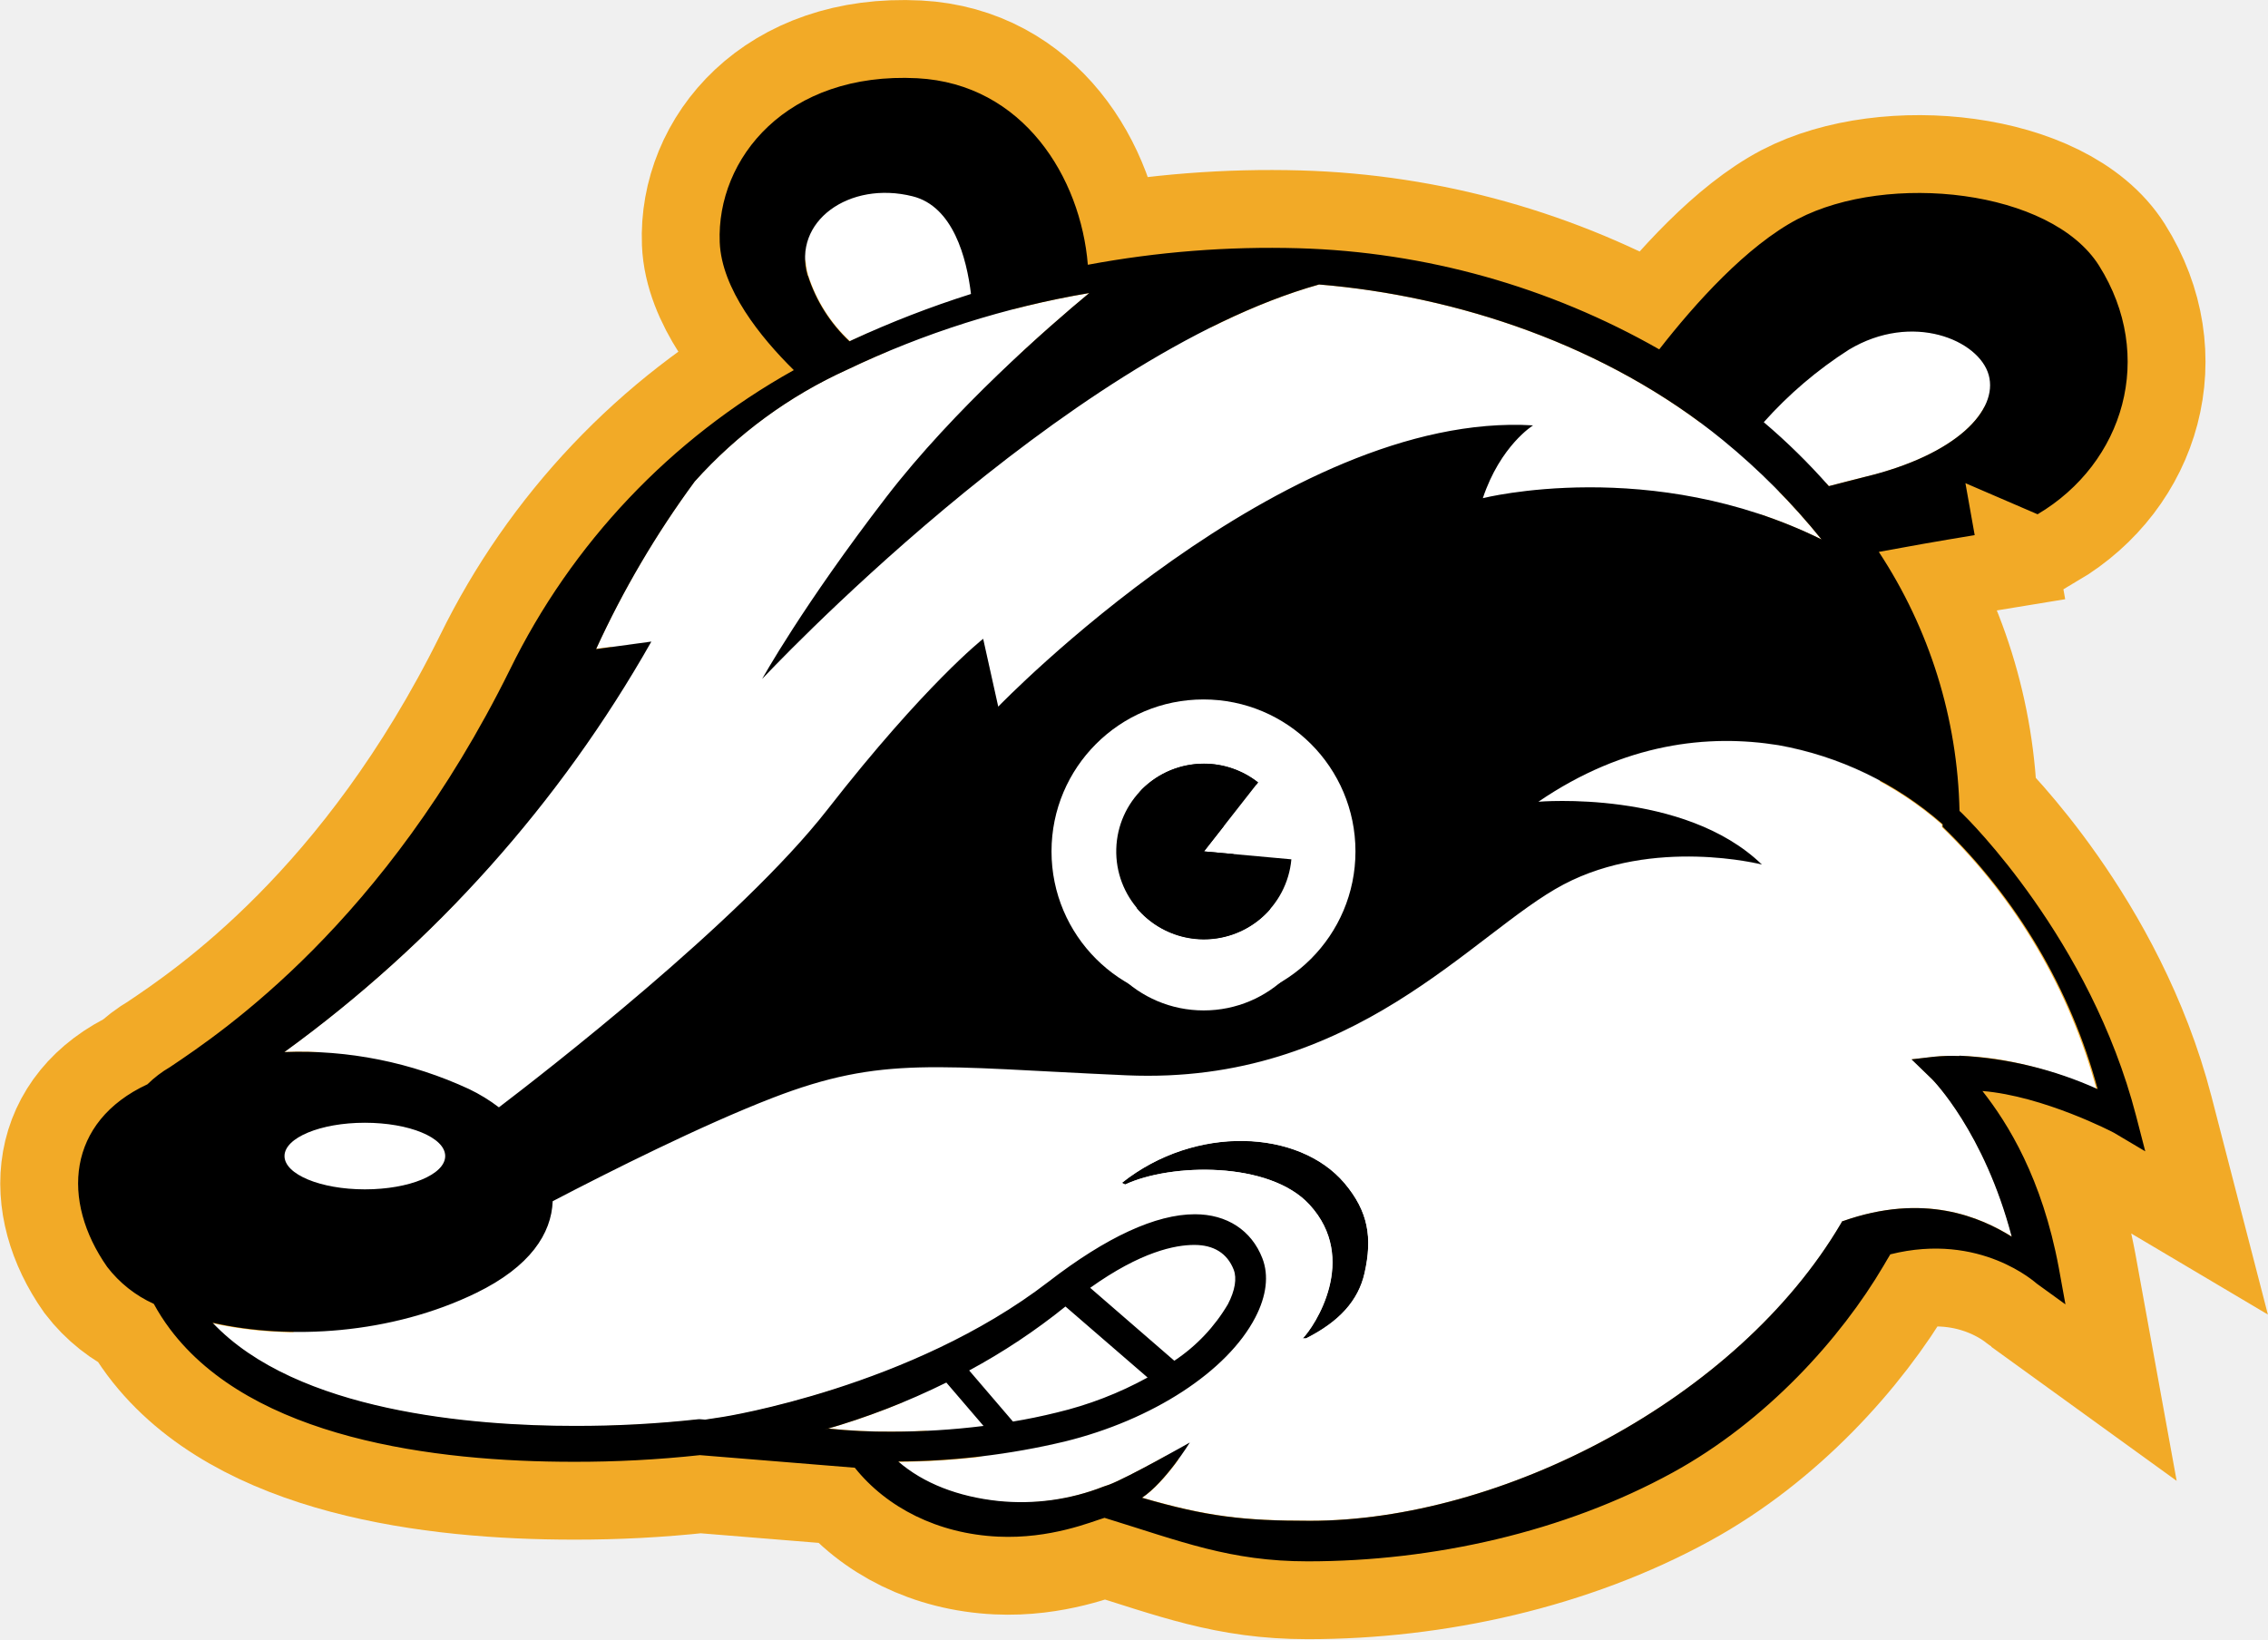
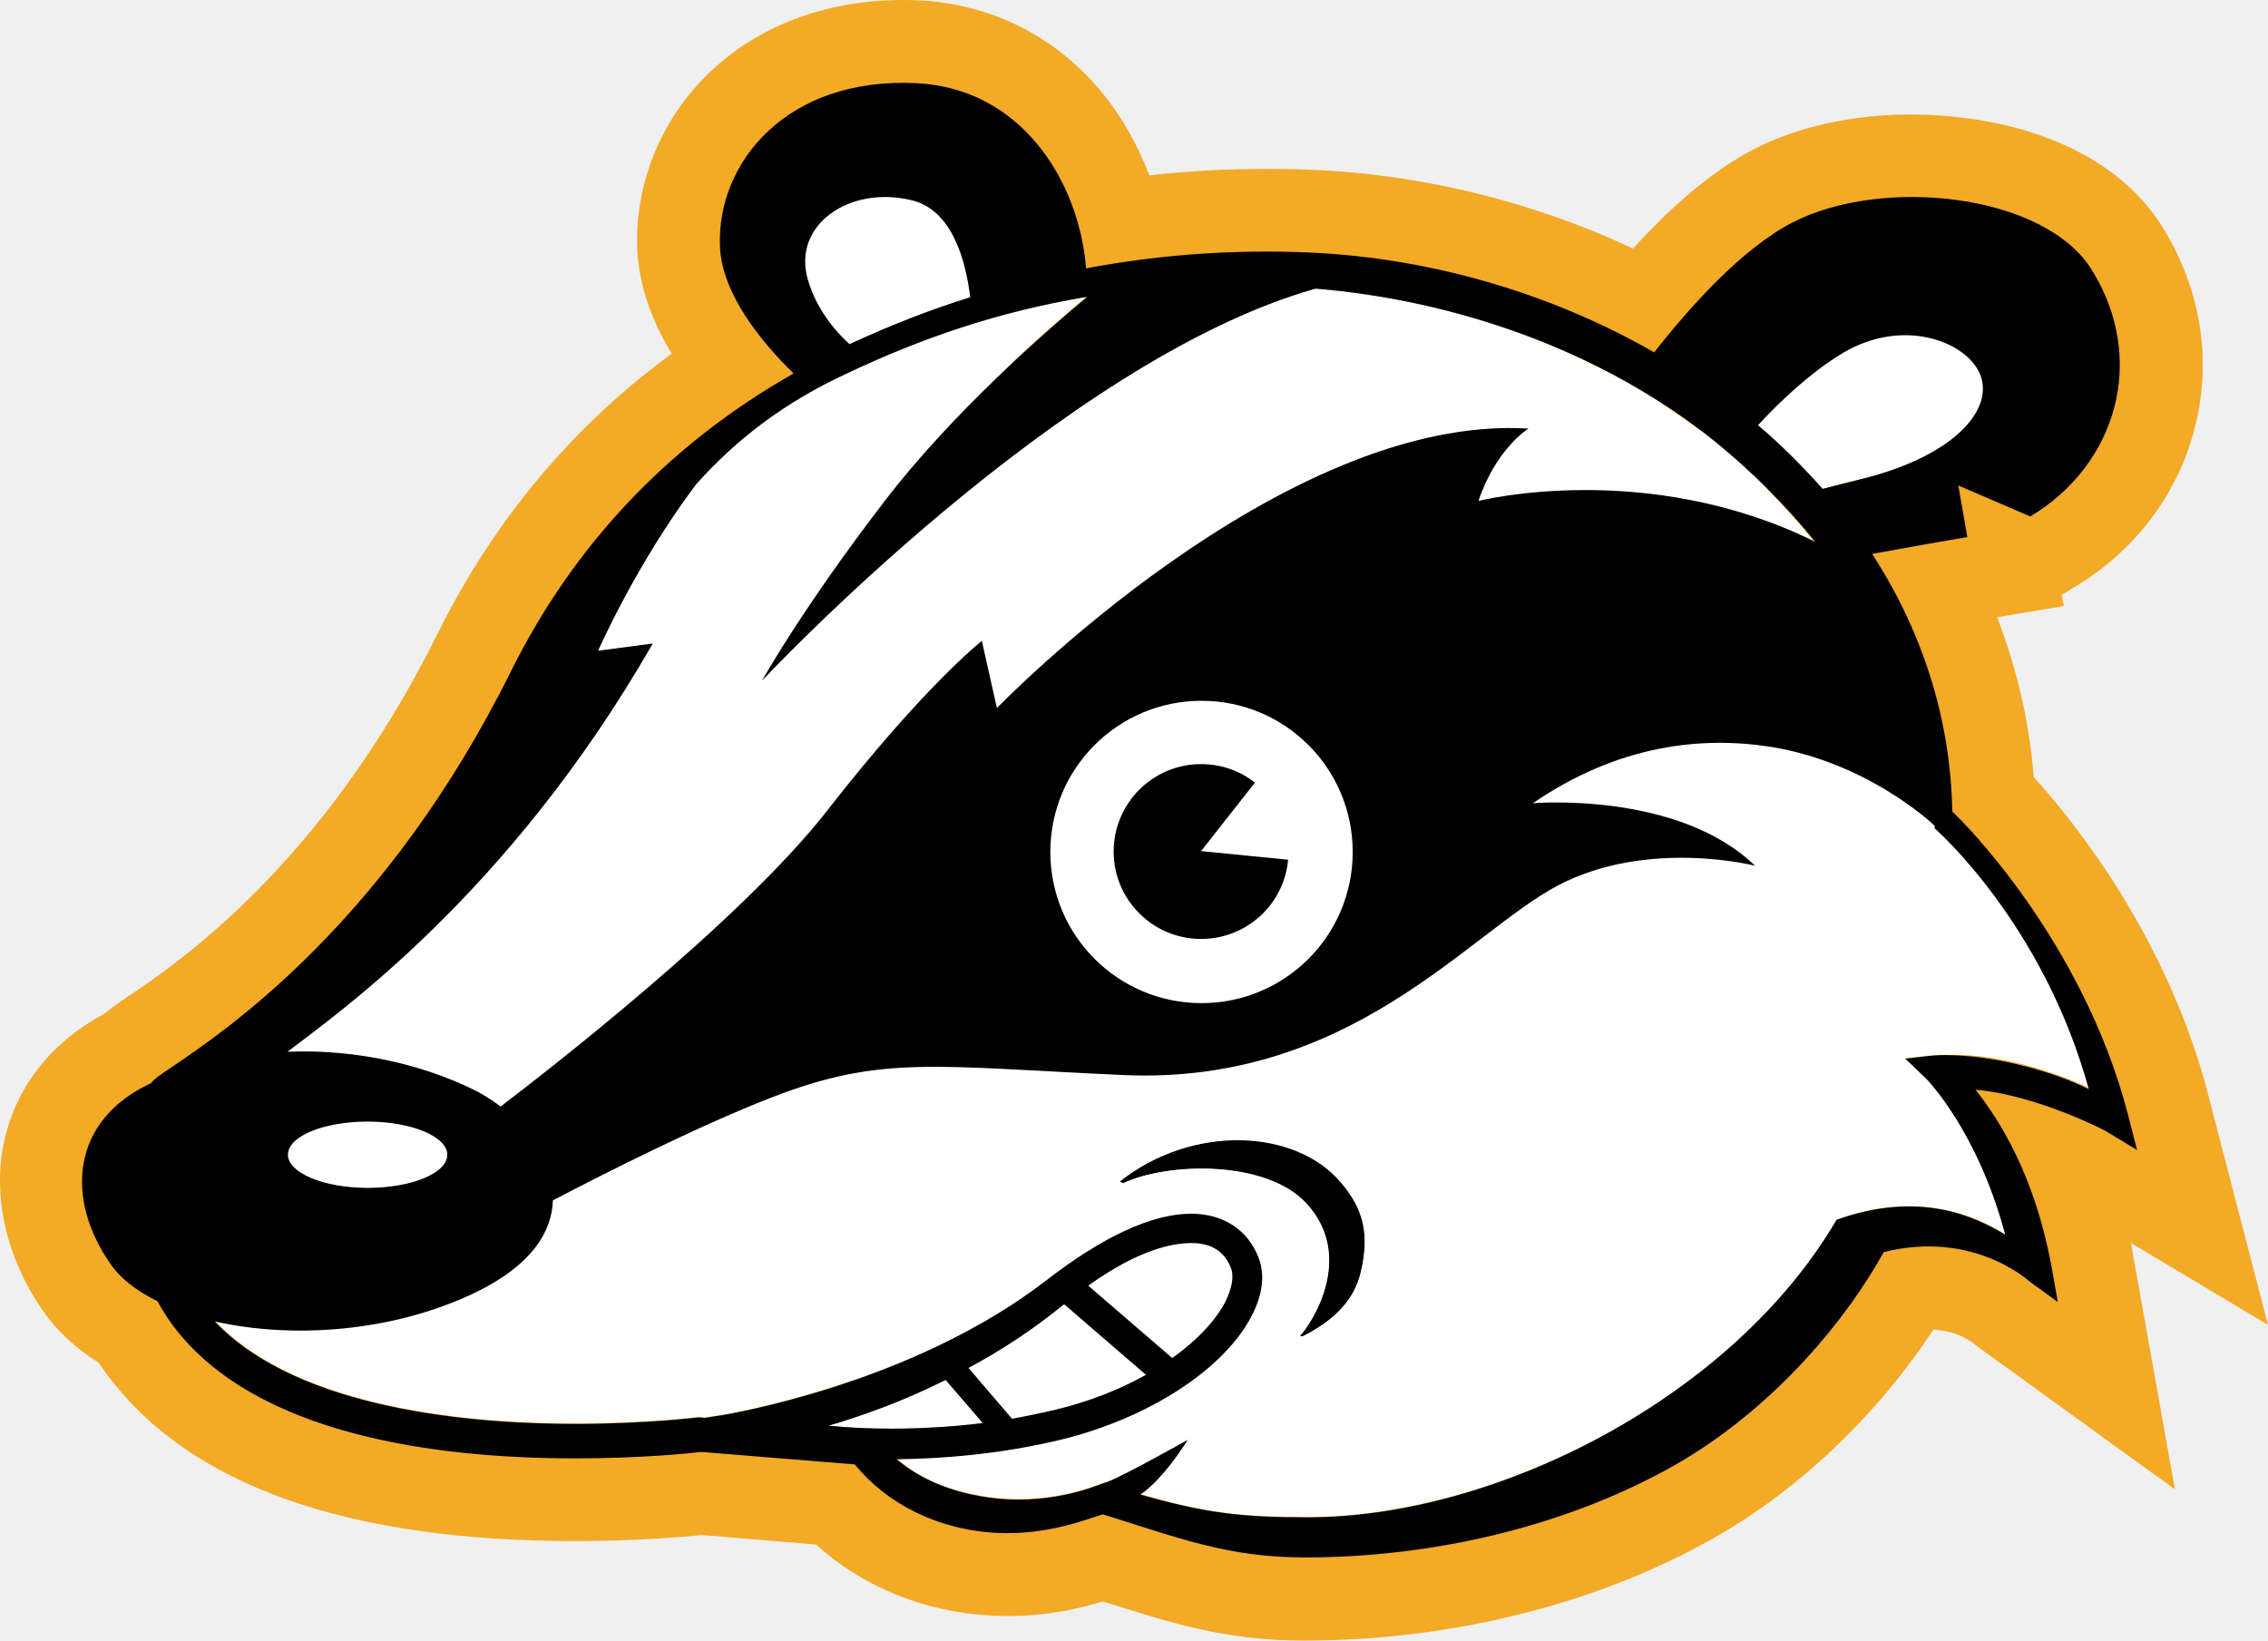
- <svg xmlns="http://www.w3.org/2000/svg" viewBox="-1747.579 2191.24 365.35 264.081">
-   <defs>
-     <style>
-       .cls-1, .cls-2 {
-         fill: none;
-       }
- 
-       .cls-1 {
-         stroke: #f2aa27;
-         stroke-miterlimit: 10;
-         stroke-width: 25.08px;
-       }
- 
-       .cls-3 {
-         fill: #fff;
-       }
-     </style>
-   </defs>
-   <g id="privacy-badger-logo" transform="translate(-1747.511 2191.229)">
-     <path id="_Path_" data-name="&lt;Path&gt;" class="cls-1" d="M535.9,424.321,534.42,418.6c-7.373-28.442-27.122-47.848-27.959-48.663h0l-.483-.461a78.865,78.865,0,0,0-13-41.73c4.293-.8,9.5-1.728,15.445-2.7l-1.492-8.372,11.624,5.012c13.953-8.275,19.062-25.5,9.9-40.055-7.739-12.289-33.97-15.1-48.534-7.513-8.2,4.293-16.561,13.62-22.314,21a124.427,124.427,0,0,0-58.076-16.293,160.49,160.49,0,0,0-33.97,2.662c-1.138-14.028-10.389-29.151-27.476-30.052-21.037-1.073-32.36,12.944-31.823,26.425.3,7.513,6.526,15.273,11.935,20.6a111.279,111.279,0,0,0-45.755,48.3c-20.135,40.71-46.152,58.237-54.738,63.99a18.248,18.248,0,0,0-3.628,2.769c-12.987,6.032-13.953,18.772-6.493,29.419a19.706,19.706,0,0,0,7.513,5.957,33.263,33.263,0,0,0,2.6,4.046c13.266,17.688,42.664,21.4,64.988,21.4a184.848,184.848,0,0,0,20.393-1.073l24.943,2.029c5.152,6.44,13.384,10.636,23.054,11.1,8.49.408,15.1-2.415,17.173-3.027,12.386,3.81,20.221,7.009,32.736,7.009,20.21,0,41.311-4.722,58.784-14.3,15.091-8.264,27.09-21.616,33.991-33.347.354-.59.687-1.2,1.073-1.814,14.543-3.649,23.494,4.669,23.612,4.733l4.6,3.327-1.073-5.9c-2.694-14.447-8.189-23.248-12.3-28.475,9.864.816,21.058,6.644,21.208,6.74Z" transform="translate(-190.39 -238.82)" />
-     <g id="_Group_" data-name="&lt;Group&gt;" transform="translate(12.511 12.556)">
-       <g id="_Group_2" data-name="&lt;Group&gt;">
-         <path id="_Path_2" data-name="&lt;Path&gt;" class="cls-2" d="M507.421,403.6c-5.549-2.715-14.65-5.485-22.131-5.452a61.692,61.692,0,0,1,22.131,5.452Z" transform="translate(-182.203 -240.618)" />
-         <path id="_Path_3" data-name="&lt;Path&gt;" class="cls-3" d="M338.826,284.912c-.708-5.8-2.866-14.1-9.4-15.735-10.25-2.565-19.47,4.1-16.9,12.8a24.847,24.847,0,0,0,6.73,10.572l.419-.2a162.544,162.544,0,0,1,19.158-7.438Z" transform="translate(-194.898 -250.112)" />
-         <path id="_Path_4" data-name="&lt;Path&gt;" class="cls-3" d="M466.405,314.361c1.664-.462,3.574-.955,5.774-1.481,14.854-3.585,21.466-10.733,19.985-16.4s-12.3-10.25-22.539-4.1a65.926,65.926,0,0,0-13.7,11.678,100.691,100.691,0,0,1,10.475,10.3Z" transform="translate(-184.355 -248.585)" />
-         <path id="_Path_5" data-name="&lt;Path&gt;" class="cls-3" d="M315.616,454.628a92.4,92.4,0,0,0,10.239.494,119.914,119.914,0,0,0,14.758-.923L334.6,447.19a116.457,116.457,0,0,1-19.663,7.62Z" transform="translate(-194.689 -237.024)" />
-         <path id="_Path_6" data-name="&lt;Path&gt;" class="cls-3" d="M343.752,454.337c2.3-.4,4.647-.869,7.041-1.449a58.4,58.4,0,0,0,14.65-5.646L352.188,435.78A100.894,100.894,0,0,1,336.7,446.116Z" transform="translate(-193.094 -237.86)" />
-         <path id="_Path_7" data-name="&lt;Path&gt;" class="cls-3" d="M299.967,314.084a152.746,152.746,0,0,0-15.885,27l8.9-1.213a208.906,208.906,0,0,1-59.16,66.169,64.666,64.666,0,0,1,29.762,5.967,27.523,27.523,0,0,1,4.787,2.941c6.794-5.163,38.864-29.945,52.924-47.976,15.777-20.221,25.083-27.509,25.083-27.509l2.479,10.937s46.152-47.729,86.154-45.3c0,0-5.259,3.22-8.093,11.731,0,0,27.187-6.88,54.566,6.644A109.48,109.48,0,0,0,465.6,307.483c-18.761-15.337-42.932-23.258-65.063-25.083-41.215,11.6-89.706,63.55-89.706,63.55s6.515-11.806,20.017-29.322c10.883-14.146,26.188-27.455,32.682-32.854a147.393,147.393,0,0,0-38.95,12.3A73.992,73.992,0,0,0,299.967,314.084Z" transform="translate(-200.635 -249.102)" />
-         <path id="_Path_8" data-name="&lt;Path&gt;" class="cls-3" d="M377,436.072c1.138-2.147,1.46-4.154.923-5.56-1.073-2.64-3.156-3.982-6.332-3.982S363,427.6,354.8,433.442l13.6,11.806a27.971,27.971,0,0,0,8.6-9.177Z" transform="translate(-191.767 -238.538)" />
-         <ellipse id="_Path_9" data-name="&lt;Path&gt;" class="cls-3" cx="12.944" cy="5.388" rx="12.944" ry="5.388" transform="translate(33.293 168.308)" />
-         <path id="_Path_10" data-name="&lt;Path&gt;" d="M359.54,417.7l.537.268c7.352-3.435,23.194-3.778,29.666,3.22,8.082,8.758.784,19.716-1.073,21.573h.537c5.366-2.694,8.436-6.1,9.434-10.518,1.288-5.71.633-9.917-3.22-14.5C388.1,409.094,371.411,408.257,359.54,417.7Z" transform="translate(-191.42 -239.681)" />
-         <path id="_Compound_Path_" data-name="&lt;Compound Path&gt;" class="cls-3" d="M501.681,364.794v-.408a54.61,54.61,0,0,0-26.457-12.74h0c-11.162-1.792-24.686-.408-38.639,9.123,0,0,23.462-2.018,36,10.11,0,0-17.4-4.454-31.952,3.22s-33.573,32.36-70.376,30.739c-30.75-1.352-39.24-3.22-57.035,3.638-11.5,4.443-26.339,11.914-35.419,16.647-.182,5.216-3.617,10.54-12.3,14.769-13.749,6.7-30.138,7.6-42.492,4.808,13.577,14.393,42.02,16.625,58.323,16.625a178.769,178.769,0,0,0,19.942-1.073h.29l.794.064,2.812-.429c.3,0,30.406-4.776,52.473-21.766,9.381-7.223,17.334-10.894,23.613-10.894,5.152,0,9.112,2.576,10.862,7.084,1.073,2.758.676,6.064-1.138,9.552-4.508,8.661-16.55,16.507-30.686,19.974a118.136,118.136,0,0,1-26.832,3.22c4.068,3.531,9.66,5.678,16.1,6.365a36.333,36.333,0,0,0,17.1-2.4l.88-.3h0c3.07-1.148,13.019-6.8,13.019-6.8s-3.95,6.44-7.706,8.9c10.475,3.037,16.389,3.714,27.058,3.714,30.729,0,68.82-19.491,85.552-47.933l.215-.386v.075c13.191-4.69,22.292-.622,27.283,2.479-4.433-16.872-12.708-25.244-12.815-25.351l-3.327-3.22,3.6-.419a29.07,29.07,0,0,1,4.046-.118c7.513,0,16.582,2.737,22.131,5.452a92.433,92.433,0,0,0-24.911-42.309Zm-93,71.857c-1,4.422-4.046,7.814-9.434,10.518h-.537c1.857-1.857,9.155-12.815,1.073-21.573-6.44-7.009-22.3-6.665-29.666-3.22l-.537-.268c11.86-9.434,28.56-8.586,35.87.064C409.291,426.734,409.946,430.941,408.68,436.651Z" transform="translate(-201.427 -244.076)" />
-         <path id="_Compound_Path_2" data-name="&lt;Compound Path&gt;" d="M535.9,424.321,534.42,418.6c-7.373-28.442-27.122-47.848-27.959-48.663h0l-.483-.461a78.865,78.865,0,0,0-13-41.73c4.293-.8,9.5-1.728,15.445-2.7l-1.492-8.372,11.624,5.012c13.953-8.275,19.062-25.5,9.9-40.055-7.739-12.289-33.97-15.1-48.534-7.513-8.2,4.293-16.561,13.62-22.314,21a124.427,124.427,0,0,0-58.076-16.293,160.475,160.475,0,0,0-33.97,2.662c-1.138-14.028-10.39-29.151-27.476-30.052-21.037-1.073-32.36,12.944-31.823,26.425.3,7.513,6.526,15.273,11.935,20.6a111.279,111.279,0,0,0-45.755,48.3c-20.135,40.71-46.152,58.237-54.738,63.99a18.248,18.248,0,0,0-3.628,2.769c-12.987,6.032-13.953,18.772-6.493,29.419a19.706,19.706,0,0,0,7.513,5.957,33.263,33.263,0,0,0,2.6,4.046c13.266,17.688,42.664,21.4,64.988,21.4a184.833,184.833,0,0,0,20.393-1.073l24.943,2.029c5.152,6.44,13.384,10.636,23.054,11.1,8.49.408,15.1-2.415,17.173-3.027,12.386,3.81,20.221,7.009,32.736,7.009,20.21,0,41.311-4.722,58.784-14.3,15.091-8.264,27.09-21.616,33.991-33.347.354-.59.687-1.2,1.073-1.814,14.543-3.649,23.494,4.669,23.612,4.733l4.6,3.327-1.073-5.9c-2.694-14.447-8.189-23.248-12.3-28.475,9.864.816,21.058,6.644,21.208,6.74ZM488.15,295.171c10.25-6.15,21-1.535,22.539,4.1s-5.12,12.815-19.985,16.4c-2.147.526-4.1,1.073-5.774,1.481a100.717,100.717,0,0,0-10.486-10.3A65.923,65.923,0,0,1,488.15,295.171Zm-122.356-9.134c-6.493,5.366-21.8,18.708-32.682,32.854C319.6,336.45,313.1,348.213,313.1,348.213s48.492-51.958,89.706-63.55c22.11,1.825,46.291,9.735,65.063,25.083a109.488,109.488,0,0,1,15.885,15.992c-27.391-13.524-54.566-6.644-54.566-6.644,2.833-8.49,8.093-11.731,8.093-11.731-40.1-2.415-86.154,45.315-86.154,45.315L348.7,341.752s-9.305,7.277-25.083,27.509c-14.06,18.031-46.152,42.814-52.924,47.976A27.516,27.516,0,0,0,265.9,414.3a64.664,64.664,0,0,0-29.763-5.968A208.905,208.905,0,0,0,295.246,342.2l-8.9,1.213a152.748,152.748,0,0,1,15.885-27A73.992,73.992,0,0,1,326.8,298.391a147.394,147.394,0,0,1,38.95-12.343Zm37.63,96.425a15.8,15.8,0,1,0-.043.011ZM262.039,425.083c0,2.984-5.8,5.366-12.944,5.366s-12.944-2.415-12.944-5.366,5.8-5.366,12.944-5.366S262.039,422.1,262.039,425.083Zm58.4-141.825c-2.565-8.715,6.665-15.37,16.9-12.8,6.536,1.631,8.694,9.939,9.4,15.735a162.531,162.531,0,0,0-19.158,7.427l-.419.2a24.847,24.847,0,0,1-6.687-10.561Zm59.031,174.786-13.534-11.731c8.189-5.839,13.674-6.912,16.786-6.912s5.3,1.342,6.333,3.982c.547,1.4.215,3.37-.923,5.56a27.969,27.969,0,0,1-8.6,9.091ZM361.93,449.3l13.255,11.463a58.4,58.4,0,0,1-14.651,5.646q-3.59.885-7.041,1.449l-7.052-8.232a100.89,100.89,0,0,0,15.552-10.336Zm-19.18,12.257,6.01,7.009a119.925,119.925,0,0,1-14.758.923,92.367,92.367,0,0,1-10.239-.494l-.665.182a116.452,116.452,0,0,0,19.727-7.631Zm163.141-52.591a29.069,29.069,0,0,0-4.046.118l-3.6.419,3.327,3.22c.107.107,8.382,8.49,12.815,25.351-4.98-3.1-14.092-7.17-27.283-2.479v-.064l-.215.386c-16.733,28.442-54.813,47.933-85.552,47.933-10.669,0-16.582-.665-27.058-3.714,3.767-2.512,7.706-8.9,7.706-8.9s-9.96,5.656-13.019,6.8h0l-.88.3a36.33,36.33,0,0,1-16.969,2.318c-6.44-.687-12.032-2.833-16.1-6.365a118.14,118.14,0,0,0,26.832-3.22c14.135-3.467,26.178-11.3,30.685-19.974,1.814-3.488,2.211-6.794,1.138-9.552-1.749-4.5-5.71-7.084-10.862-7.084-6.29,0-14.243,3.66-23.613,10.894-22.067,16.99-52.173,21.723-52.473,21.766l-2.812.429-.794-.064h-.29a178.739,178.739,0,0,1-19.942,1.073c-16.314,0-44.756-2.243-58.323-16.625,12.354,2.8,28.743,1.889,42.492-4.808,8.672-4.229,12.107-9.552,12.3-14.769,9.091-4.744,23.945-12.214,35.419-16.647,17.8-6.88,26.274-4.991,57.035-3.638,36.8,1.621,55.811-23.054,70.376-30.739s31.952-3.22,31.952-3.22c-12.536-12.139-36-10.111-36-10.111,13.953-9.531,27.466-10.915,38.639-9.123h0a54.609,54.609,0,0,1,26.489,12.74v.408A92.433,92.433,0,0,1,528.238,414.3a61.694,61.694,0,0,0-22.249-5.388Z" transform="translate(-202.901 -251.376)" />
-       </g>
-       <path id="_Compound_Path_3" data-name="&lt;Compound Path&gt;" class="cls-3" d="M354,374.828a19.148,19.148,0,1,0,19.148-19.148A19.148,19.148,0,0,0,354,374.828Zm30.149,1a11.066,11.066,0,1,1-4.186-9.66l-6.826,8.683Z" transform="translate(-191.826 -243.731)" />
-       <path id="_Path_11" data-name="&lt;Path&gt;" d="M372.606,363.22a11.055,11.055,0,1,0,11,12.053l-11-1,6.826-8.683a10.98,10.98,0,0,0-6.826-2.372Z" transform="translate(-191.273 -243.178)" />
-       <path id="_Compound_Path_4" data-name="&lt;Compound Path&gt;" class="cls-3" d="M349,369.162a24.482,24.482,0,1,0,24.482-24.482A24.482,24.482,0,0,0,349,369.162Zm38.639,1.277a14.146,14.146,0,1,1-5.367-12.386l-8.726,11.109Z" transform="translate(-192.192 -244.537)" />
-       <path id="_Path_12" data-name="&lt;Path&gt;" d="M372.813,354.32a14.135,14.135,0,1,0,14.114,15.412l-14.071-1.277,8.7-11.109a14.081,14.081,0,0,0-8.747-3.027Z" transform="translate(-191.48 -243.831)" />
-     </g>
+ <svg xmlns="http://www.w3.org/2000/svg" version="1.1" id="Layer_1" x="0px" y="0px" viewBox="0 0 526.55 380.91" style="enable-background:new 0 0 526.55 380.91;" xml:space="preserve">
+   <style type="text/css">
+ 	.st0{fill:#F2AA27;}
+ 	.st1{fill:none;}
+ 	.st2{fill:#FFFFFF;}
+ </style>
+   <path class="st0" d="M302.85,380.91c-18.2,0-30.7-4-45.2-8.6c-0.5-0.2-1.1-0.3-1.6-0.5c-5.8,1.8-14.9,3.9-25.6,3.3  c-15.7-0.7-30.2-6.7-41-16.5l-26.5-2.2c-4.9,0.5-15.7,1.4-29.4,1.4c-52.9,0-89.4-12.9-108.5-38.4c-0.7-1-1.5-2-2.1-3  c-5.3-3.3-9.6-7.3-12.8-11.8c-9.1-13-12.3-28.2-8.7-41.6c3.1-11.7,11.1-21.4,22.7-27.6c1.7-1.4,3.5-2.6,5.5-4  c11.2-7.5,45.3-30.5,71.9-84.2c13-26.2,31.2-48.1,54.4-65.1c-5-8.2-7.6-16.3-8-24.2c-0.6-15,5.3-29.8,16.2-40.5  c12.3-12.2,30-18.3,49.6-17.3c16.6,0.9,31.6,8.5,42.2,21.5c4.6,5.6,8.2,12.1,10.9,19.1c11.4-1.3,22.9-1.7,34.5-1.4  c27,0.7,53.6,7.1,77.8,18.4c9.7-10.7,19.1-18.4,27.9-23c13.7-7.1,31.9-9.7,50-7.2c20.6,2.8,36.5,11.7,44.8,24.9  c8.9,14.1,11.7,30.5,7.9,46.1c-3.8,15.9-14,29.5-28.6,38.1l-2.5,1.5l0.5,2.6l-15.5,2.6c4.6,11.9,7.5,24.3,8.5,37.1  c9.8,10.8,31.1,37.5,40.5,73.7l13.9,53.5l-31.8-19c0.1,0.6,0.2,1.1,0.3,1.7v0.1l9.9,55.4l-45.2-32.7c-0.5-0.4-1-0.7-1.3-1  c-0.5-0.4-3.8-3.1-9.6-3.4c-13.3,20.3-32.1,38.1-52.6,49.3C369.45,372.81,336.25,380.91,302.85,380.91z M256.05,331.41l5.6,1.7  c2.7,0.8,5.3,1.6,7.7,2.4c12.8,4.1,21.2,6.8,33.5,6.8c27,0,53.7-6.4,74.9-18.1c16.1-8.8,31.6-24,41.3-40.6c0.4-0.7,0.8-1.4,1.2-2.1  l4-7.4l8.2-2.1c5.1-1.3,10-1.9,14.5-1.9c-1.1-1.8-2.3-3.5-3.6-5.2l-27.3-34.8l44.1,3.6c1.1,0.1,2.2,0.2,3.3,0.4  c-8.2-14.9-17.5-25.5-21.2-29.5l-2-2l-6.1-5.6l-0.2-8.3c-0.3-17.5-5.5-34.2-15.5-49.7l-15.6-24.2l28.3-5.3c1.1-0.2,2.2-0.4,3.3-0.6  l-5-28.1l38.8,16.7c2-2.5,3.4-5.3,4.1-8.3c1.3-5.5,0.3-11.2-3.1-16.5c-1.3-2.1-7.1-5.8-17.4-7.2c-9.9-1.4-20.4-0.1-26.9,3.3  c-6.7,3.5-16.1,12.5-25.6,24.8l-10.3,13.2l-14.5-8.3c-22.4-12.9-48.1-20.1-74.1-20.8c-15-0.4-30,0.8-44.6,3.5l-21,3.9l-1.7-21.3  c-0.7-8.4-6-24.5-21.1-25.3c-8.9-0.5-16,1.7-20.5,6.2c-3.2,3.2-5,7.4-4.8,11.6c0.1,1.9,2.5,7.9,11.4,16.5l18.2,17.9l-22.2,12.6  c-25.5,14.5-44.9,35-57.8,60.9c-31.1,62.9-71.7,90.2-85,99.1c-0.7,0.4-1.4,1-2,1.4l-1.8,2.2l-4,1.9c-1.9,0.9-4.2,2.3-4.7,4.1  c-0.5,1.7,0.1,5.2,3.1,9.5l0,0c0,0,0.9,1,3.6,2.3l5.5,2.7l2.9,5.4c0.7,1.2,1.4,2.4,2.2,3.5c11.1,14.8,38.7,23,77.7,23  c14.4,0,24.9-1.2,26.9-1.4l1.9-0.2l45.8,3.7l5.2,6.4c4.2,5.2,11.1,8.4,18.9,8.7c6.8,0.3,12.4-1.6,15.8-2.8c1-0.3,1.8-0.6,2.4-0.8  L256.05,331.41z" />
+   <g id="XMLID_67_">
+     <path id="XMLID_90_" class="st1" d="M485.05,252.81c-8-3.9-21-7.9-31.7-7.8C464.15,245.31,477.35,249.01,485.05,252.81z" />
+     <path id="XMLID_89_" class="st2" d="M225.25,69.11c-1-8.3-4.1-20.2-13.5-22.5c-14.7-3.7-27.9,5.9-24.2,18.4   c1.9,6.6,6.1,11.7,9.6,15.1c0.2-0.1,0.4-0.2,0.6-0.3C206.45,75.81,215.65,72.21,225.25,69.11z" />
+     <path id="XMLID_88_" class="st2" d="M423.15,113.51c2.4-0.7,5.1-1.4,8.3-2.1c21.3-5.1,30.8-15.4,28.6-23.5   c-2.2-8.1-17.6-14.7-32.3-5.9c-7.6,4.6-14.6,11.3-19.6,16.7C413.55,103.31,418.55,108.31,423.15,113.51z" />
+     <path id="XMLID_87_" class="st2" d="M192.35,331.01c0.1,0,5.8,0.7,14.7,0.7c5.6,0,12.9-0.3,21.1-1.3l-8.6-10   c-10.1,5-19.8,8.5-28.2,10.9L192.35,331.01z" />
+     <path id="XMLID_86_" class="st2" d="M234.95,329.41c3.3-0.6,6.7-1.2,10.1-2.1c8.3-2,15.3-4.9,21-8.1l-19-16.4   c-7.2,5.9-14.7,10.7-22.2,14.8L234.95,329.41z" />
+     <path id="XMLID_85_" class="st2" d="M161.45,112.41c-13.9,18.4-22.8,38.7-22.8,38.7l12.7-1.7c-33.5,58.6-74,86.4-84.8,94.8   c16.4-0.6,31.6,3.3,42.6,8.5c2.4,1.1,4.7,2.6,6.9,4.2c9.7-7.4,55.7-42.9,75.8-68.7c22.6-29,35.9-39.4,35.9-39.4l3.5,15.6   c0,0,66.1-68.4,123.4-64.9c0,0-7.5,4.6-11.6,16.8c0,0,38.9-9.9,78.2,9.5c-6.7-8.3-14.4-16.1-22.8-22.9   c-26.9-22-61.5-33.3-93.2-35.9c-59,16.6-128.5,91-128.5,91s9.3-16.9,28.7-42c15.6-20.3,37.5-39.3,46.8-47.1   c-21,3.4-39,9.8-55.8,17.6C181.85,93.41,170.65,102.11,161.45,112.41z" />
+     <path id="XMLID_84_" class="st2" d="M284.45,302.31c1.6-3.1,2.1-6,1.3-8c-1.5-3.8-4.5-5.7-9.1-5.7c-4.5,0-12.3,1.5-24,9.9   l19.5,16.8C278.35,310.91,282.45,306.21,284.45,302.31z" />
+     <path id="XMLID_83_" class="st2" d="M66.75,268.11c0,4.3,8.3,7.7,18.5,7.7s18.5-3.5,18.5-7.7c0-4.3-8.3-7.7-18.5-7.7   S66.75,263.91,66.75,268.11z" />
+     <path id="XMLID_82_" d="M259.95,274.31l0.8,0.4c10.5-4.9,33.2-5.4,42.5,4.6c11.6,12.5,1.1,28.2-1.5,30.9h0.8   c7.7-3.9,12.1-8.7,13.5-15.1c1.9-8.2,0.9-14.2-4.6-20.8C300.85,262.01,276.95,260.81,259.95,274.31z" />
+     <path id="XMLID_79_" class="st2" d="M449.25,192.21v-0.6c-1.2-1.1-15.8-14.6-38-18.3l0,0c-16-2.6-35.3-0.6-55.3,13.1   c0,0,33.6-2.9,51.6,14.5c0,0-24.9-6.4-45.8,4.6s-48.1,46.4-100.8,44c-44.1-1.9-56.2-4.6-81.7,5.2c-16.5,6.4-37.7,17.1-50.8,23.9   c-0.3,7.5-5.2,15.1-17.6,21.2c-19.7,9.6-43.2,10.9-60.9,6.9c19.4,20.6,60.2,23.8,83.6,23.8c16.4,0,28.5-1.5,28.6-1.5h0.4l1.1,0.1   l4-0.6c0.4-0.1,43.6-6.9,75.2-31.2c13.4-10.4,24.8-15.6,33.8-15.6c7.4,0,13,3.7,15.6,10.1c1.5,4,1,8.7-1.6,13.7   c-6.5,12.4-23.7,23.6-44,28.6c-14.8,3.6-28.8,4.5-38.4,4.6c5.8,5.1,13.8,8.1,23.1,9.1c13.6,1.4,24.4-3.4,24.5-3.4l1.3-0.4l0,0   c4.4-1.7,18.7-9.8,18.7-9.8s-5.7,9.2-11,12.7c15,4.4,23.5,5.3,38.8,5.3c44,0,98.6-27.9,122.6-68.7c0.1-0.2,0.2-0.4,0.3-0.5v0.1   c18.9-6.7,31.9-0.9,39.1,3.5c-6.3-24.2-18.2-36.2-18.4-36.3l-4.8-4.6l5.2-0.6c1.8-0.2,3.8-0.2,5.8-0.2c10.7-0.1,23.7,3.9,31.7,7.8   C474.45,214.21,449.55,192.51,449.25,192.21z M315.95,295.21c-1.4,6.3-5.8,11.2-13.5,15.1h-0.8c2.7-2.7,13.1-18.4,1.5-30.9   c-9.3-10-32-9.6-42.5-4.6l-0.8-0.4c17-13.5,40.9-12.3,51.4,0.1C316.85,281.01,317.85,287.01,315.95,295.21z" />
+     <path id="XMLID_68_" d="M496.15,267.01l-2.1-8.2c-10.6-40.8-38.9-68.6-40.1-69.7l0,0c-0.2-0.2-0.4-0.4-0.7-0.7   c-0.4-22-7.2-42.2-18.6-59.8c6.2-1.1,13.6-2.5,22.1-3.9l-2.1-12l16.7,7.2c20-11.9,27.3-36.5,14.2-57.4   c-11.1-17.6-48.7-21.6-69.5-10.8c-11.7,6.1-23.7,19.5-32,30.1c-24.6-14.1-53.6-22.5-83.2-23.3c-17.1-0.5-33.3,0.9-48.7,3.8   c-1.6-20.1-14.9-41.8-39.4-43c-30.1-1.5-46.4,18.5-45.6,37.9c0.4,10.8,9.3,21.9,17.1,29.5c-28.9,16.4-50.9,39.6-65.6,69.1   c-28.9,58.3-66.2,83.4-78.4,91.7c-2.8,1.9-4.4,2.9-5.2,4c-18.6,8.6-20,26.9-9.3,42.1c2.3,3.3,6.1,6.2,10.8,8.5   c1.1,2,2.3,3.9,3.7,5.8c19.2,25.4,61.3,30.7,93.3,30.7c15.4,0,26.8-1.2,29.2-1.5l35.7,2.9c7.4,9.1,19.2,15.2,33,15.9   c12.2,0.6,21.6-3.5,24.6-4.3c17.7,5.5,29,10,46.9,10c29,0,59.2-6.8,84.2-20.5c21.6-11.8,38.8-31,48.7-47.8c0.5-0.9,1-1.7,1.5-2.6   c20.8-5.2,33.7,6.7,33.8,6.8l6.6,4.8l-1.5-8.5c-3.9-20.7-11.7-33.3-17.6-40.8c14.1,1.2,30.2,9.5,30.4,9.7L496.15,267.01z    M427.75,82.01c14.7-8.8,30.1-2.2,32.3,5.9c2.2,8.1-7.3,18.4-28.6,23.5c-3.1,0.8-5.9,1.5-8.3,2.1c-4.6-5.2-9.6-10.2-15-14.8   C413.15,93.31,420.15,86.61,427.75,82.01z M252.45,68.91c-9.3,7.7-31.2,26.8-46.8,47.1c-19.4,25.2-28.7,42-28.7,42   s69.5-74.4,128.5-91c31.7,2.6,66.3,14,93.2,35.9c8.4,6.9,16.1,14.6,22.8,22.9c-39.2-19.4-78.2-9.5-78.2-9.5   c4.1-12.2,11.6-16.8,11.6-16.8c-57.4-3.5-123.4,64.9-123.4,64.9l-3.5-15.6c0,0-13.3,10.4-35.9,39.4c-20.1,25.8-66.1,61.3-75.8,68.7   c-2.2-1.6-4.5-3.1-6.9-4.2c-11-5.3-26.2-9.2-42.6-8.5c10.8-8.4,51.2-36.2,84.8-94.8l-12.7,1.7c0,0,8.9-20.3,22.8-38.7   c9.2-10.3,20.4-19,35.2-25.8C213.35,78.81,231.35,72.41,252.45,68.91z M103.85,268.11c0,4.3-8.3,7.7-18.5,7.7s-18.5-3.5-18.5-7.7   c0-4.3,8.3-7.7,18.5-7.7S103.85,263.91,103.85,268.11z M187.55,64.91c-3.7-12.5,9.5-22,24.2-18.4c9.4,2.3,12.5,14.2,13.5,22.5   c-9.6,3-18.7,6.6-27.4,10.6c-0.2,0.1-0.4,0.2-0.6,0.3C193.65,76.71,189.45,71.51,187.55,64.91z M272.15,315.31l-19.5-16.8   c11.7-8.4,19.6-9.9,24-9.9c4.5,0,7.6,1.9,9.1,5.7c0.8,2,0.3,4.8-1.3,8C282.45,306.21,278.35,310.91,272.15,315.31z M247.05,302.81   l19,16.4c-5.7,3.2-12.7,6.1-21,8.1c-3.4,0.8-6.8,1.5-10.1,2.1l-10.1-11.8C232.35,313.61,239.85,308.71,247.05,302.81z    M219.55,320.41l8.6,10c-8.2,1-15.6,1.3-21.1,1.3c-8.8,0-14.6-0.7-14.7-0.7l-1,0.3C199.75,328.91,209.55,325.41,219.55,320.41z    M453.35,245.01c-2-0.1-4,0-5.8,0.2l-5.2,0.6l4.8,4.6c0.2,0.2,12,12.2,18.4,36.3c-7.1-4.4-20.2-10.3-39.1-3.5v-0.1   c-0.1,0.2-0.2,0.4-0.3,0.5c-24,40.7-78.5,68.7-122.6,68.7c-15.3,0-23.8-1-38.8-5.3c5.4-3.6,11-12.7,11-12.7s-14.3,8.1-18.7,9.8l0,0   l-1.3,0.4c-0.1,0-10.9,4.9-24.5,3.4c-9.3-1-17.2-4.1-23.1-9.1c9.5-0.1,23.6-1,38.4-4.6c20.2-5,37.5-16.2,44-28.6   c2.6-5,3.2-9.7,1.6-13.7c-2.5-6.4-8.2-10.1-15.6-10.1c-9,0-20.4,5.2-33.8,15.6c-31.6,24.3-74.8,31.1-75.2,31.2l-4,0.6l-1.1-0.1   h-0.4c-0.1,0-12.2,1.5-28.6,1.5c-23.4,0-64.1-3.2-83.6-23.8c17.7,4,41.2,2.7,60.9-6.9c12.4-6.1,17.4-13.7,17.6-21.2   c13-6.8,34.3-17.5,50.8-23.9c25.5-9.9,37.6-7.2,81.7-5.2c52.7,2.3,80-33,100.8-44c20.9-11,45.8-4.6,45.8-4.6   c-18-17.4-51.6-14.5-51.6-14.5c20-13.7,39.4-15.6,55.3-13.1l0,0c22.1,3.6,36.8,17.2,38,18.3v0.6c0.3,0.3,25.2,22,35.8,60.6   C477.35,249.01,464.15,245.31,453.35,245.01z" />
  </g>
+   <path id="XMLID_59_" d="M278.85,177.61c-11.2,0-20.3,9.1-20.3,20.3s9.1,20.3,20.3,20.3c10.6,0,19.2-8.1,20.2-18.4l-20.2-1.8  l12.5-15.9C287.95,179.21,283.65,177.61,278.85,177.61z" />
+   <path id="XMLID_60_" class="st2" d="M243.85,197.81c0,19.4,15.7,35.1,35.1,35.1s35.1-15.7,35.1-35.1s-15.7-35.1-35.1-35.1  S243.85,178.41,243.85,197.81z M299.05,199.61c-0.9,10.3-9.6,18.4-20.2,18.4c-11.2,0-20.3-9.1-20.3-20.3s9.1-20.3,20.3-20.3  c4.7,0,9.1,1.6,12.5,4.3l-12.5,15.9L299.05,199.61z" />
</svg>
